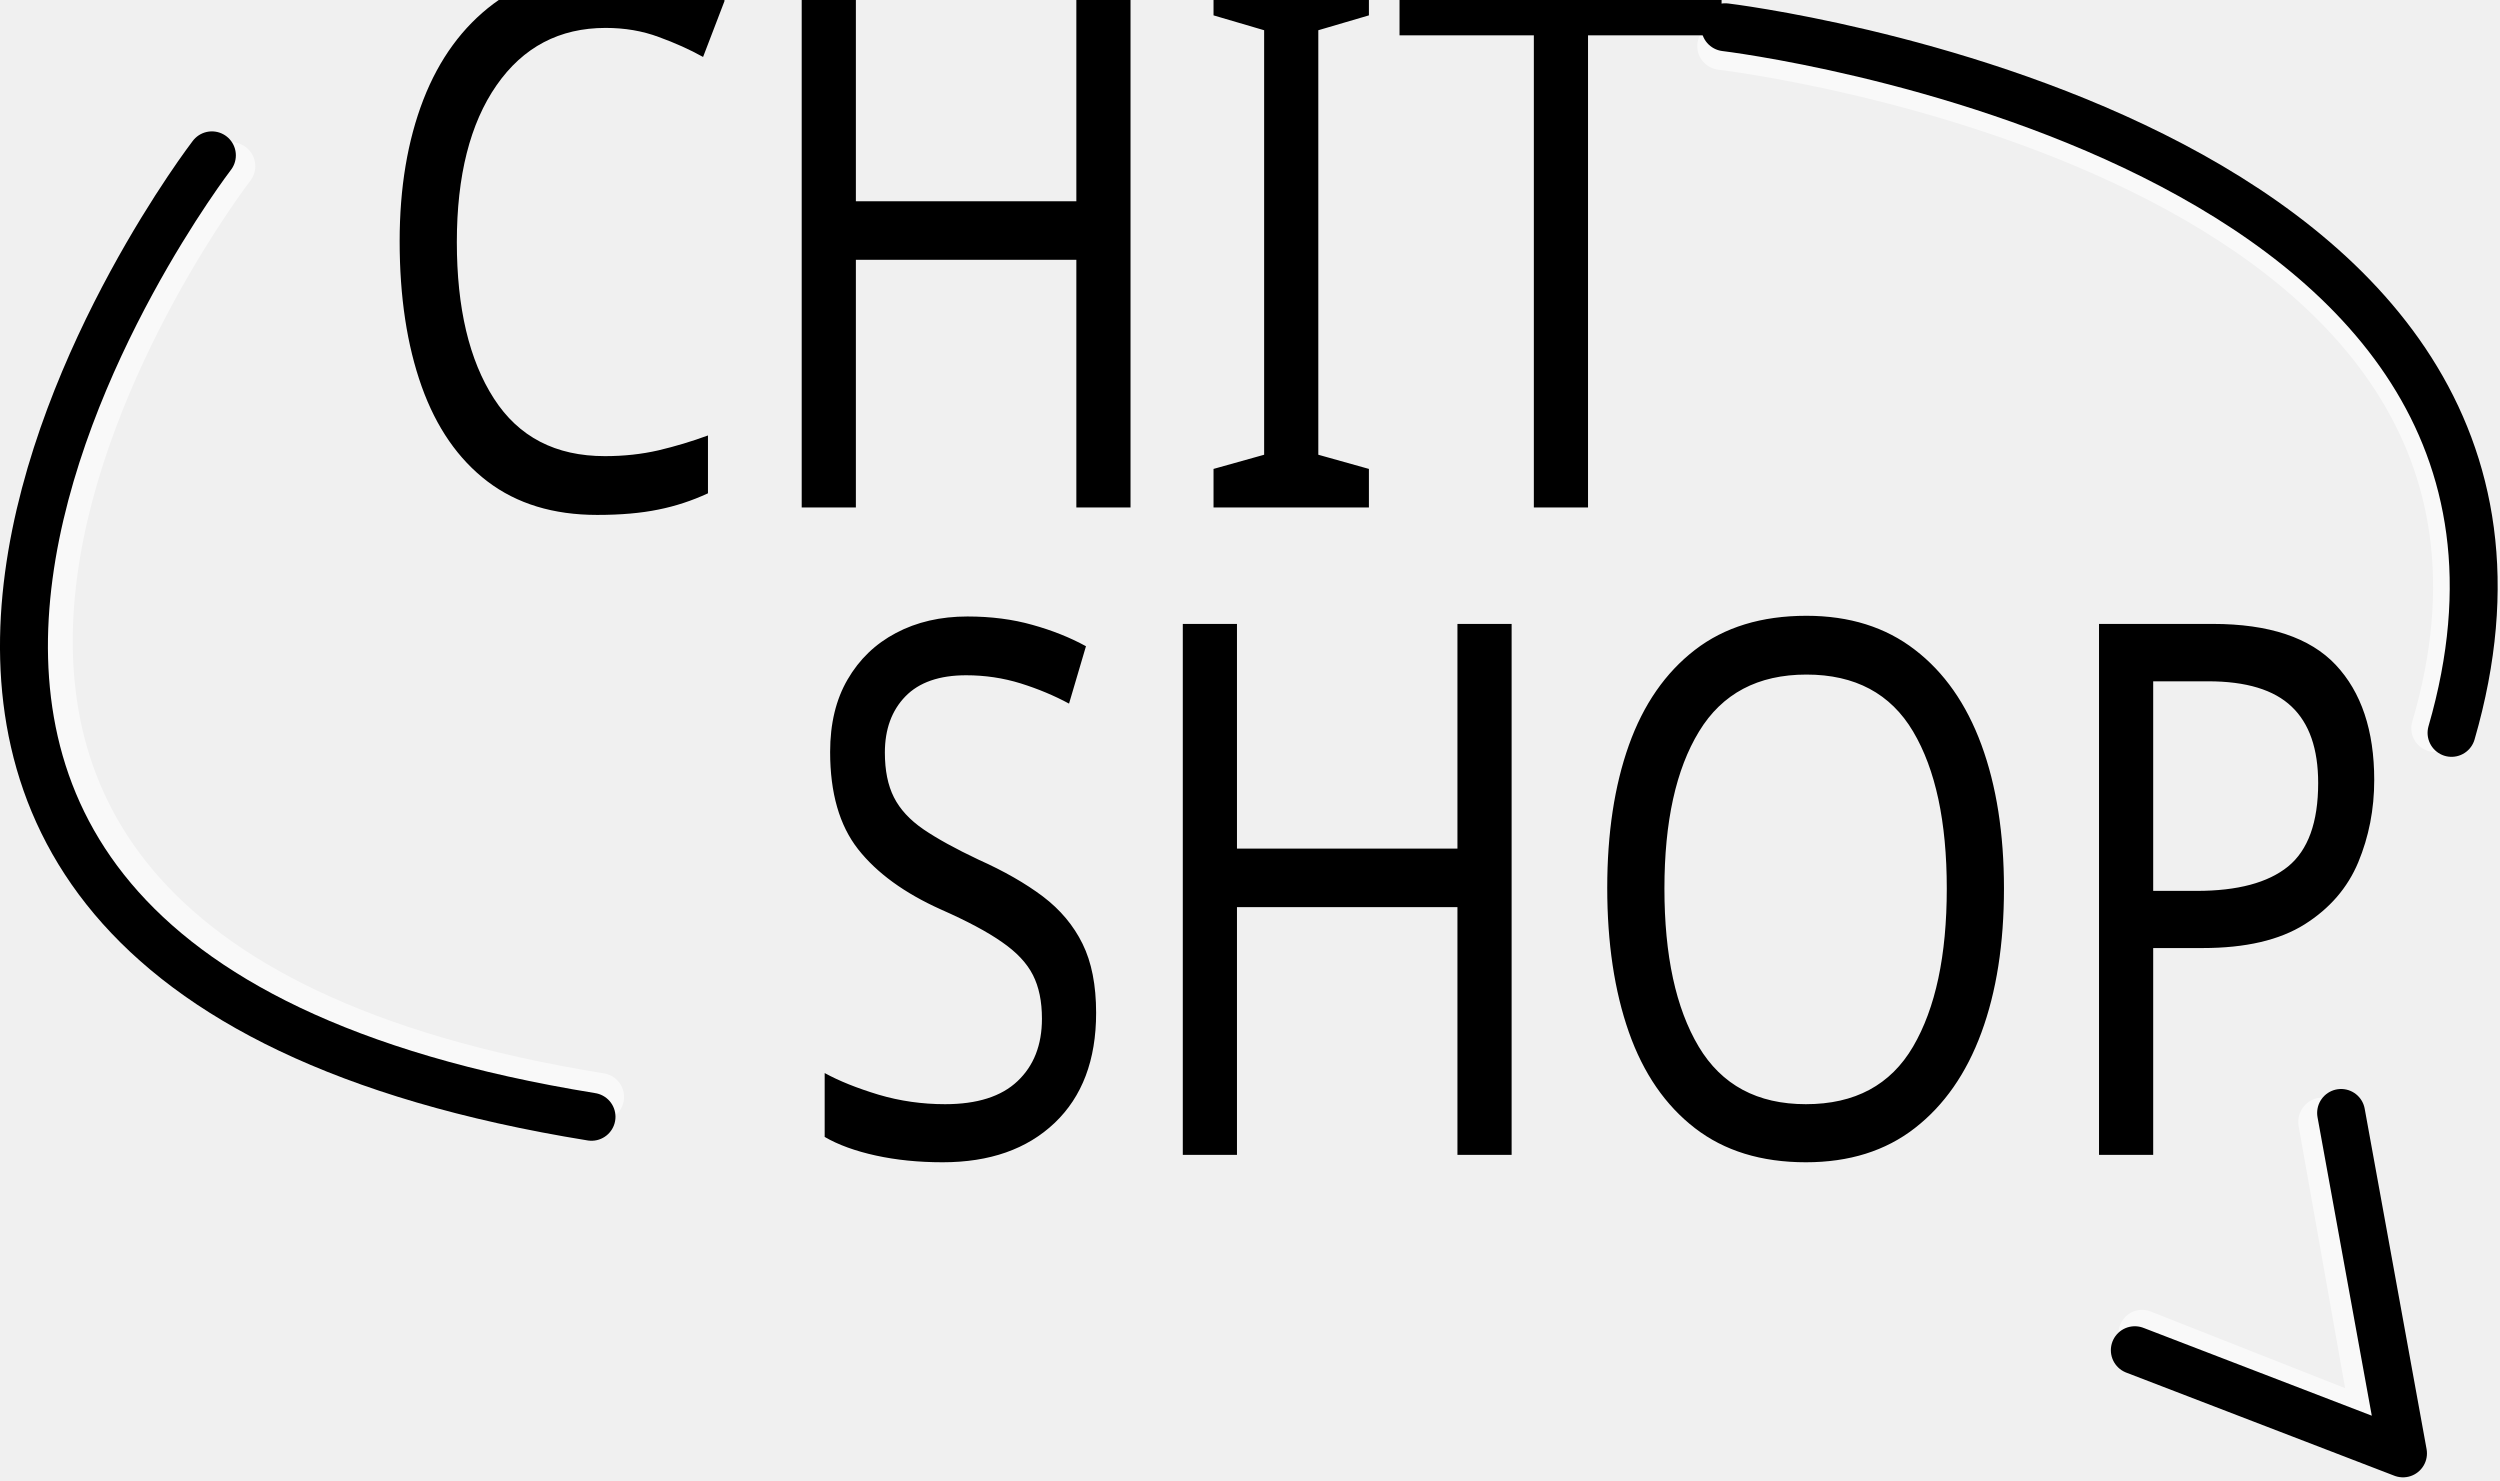
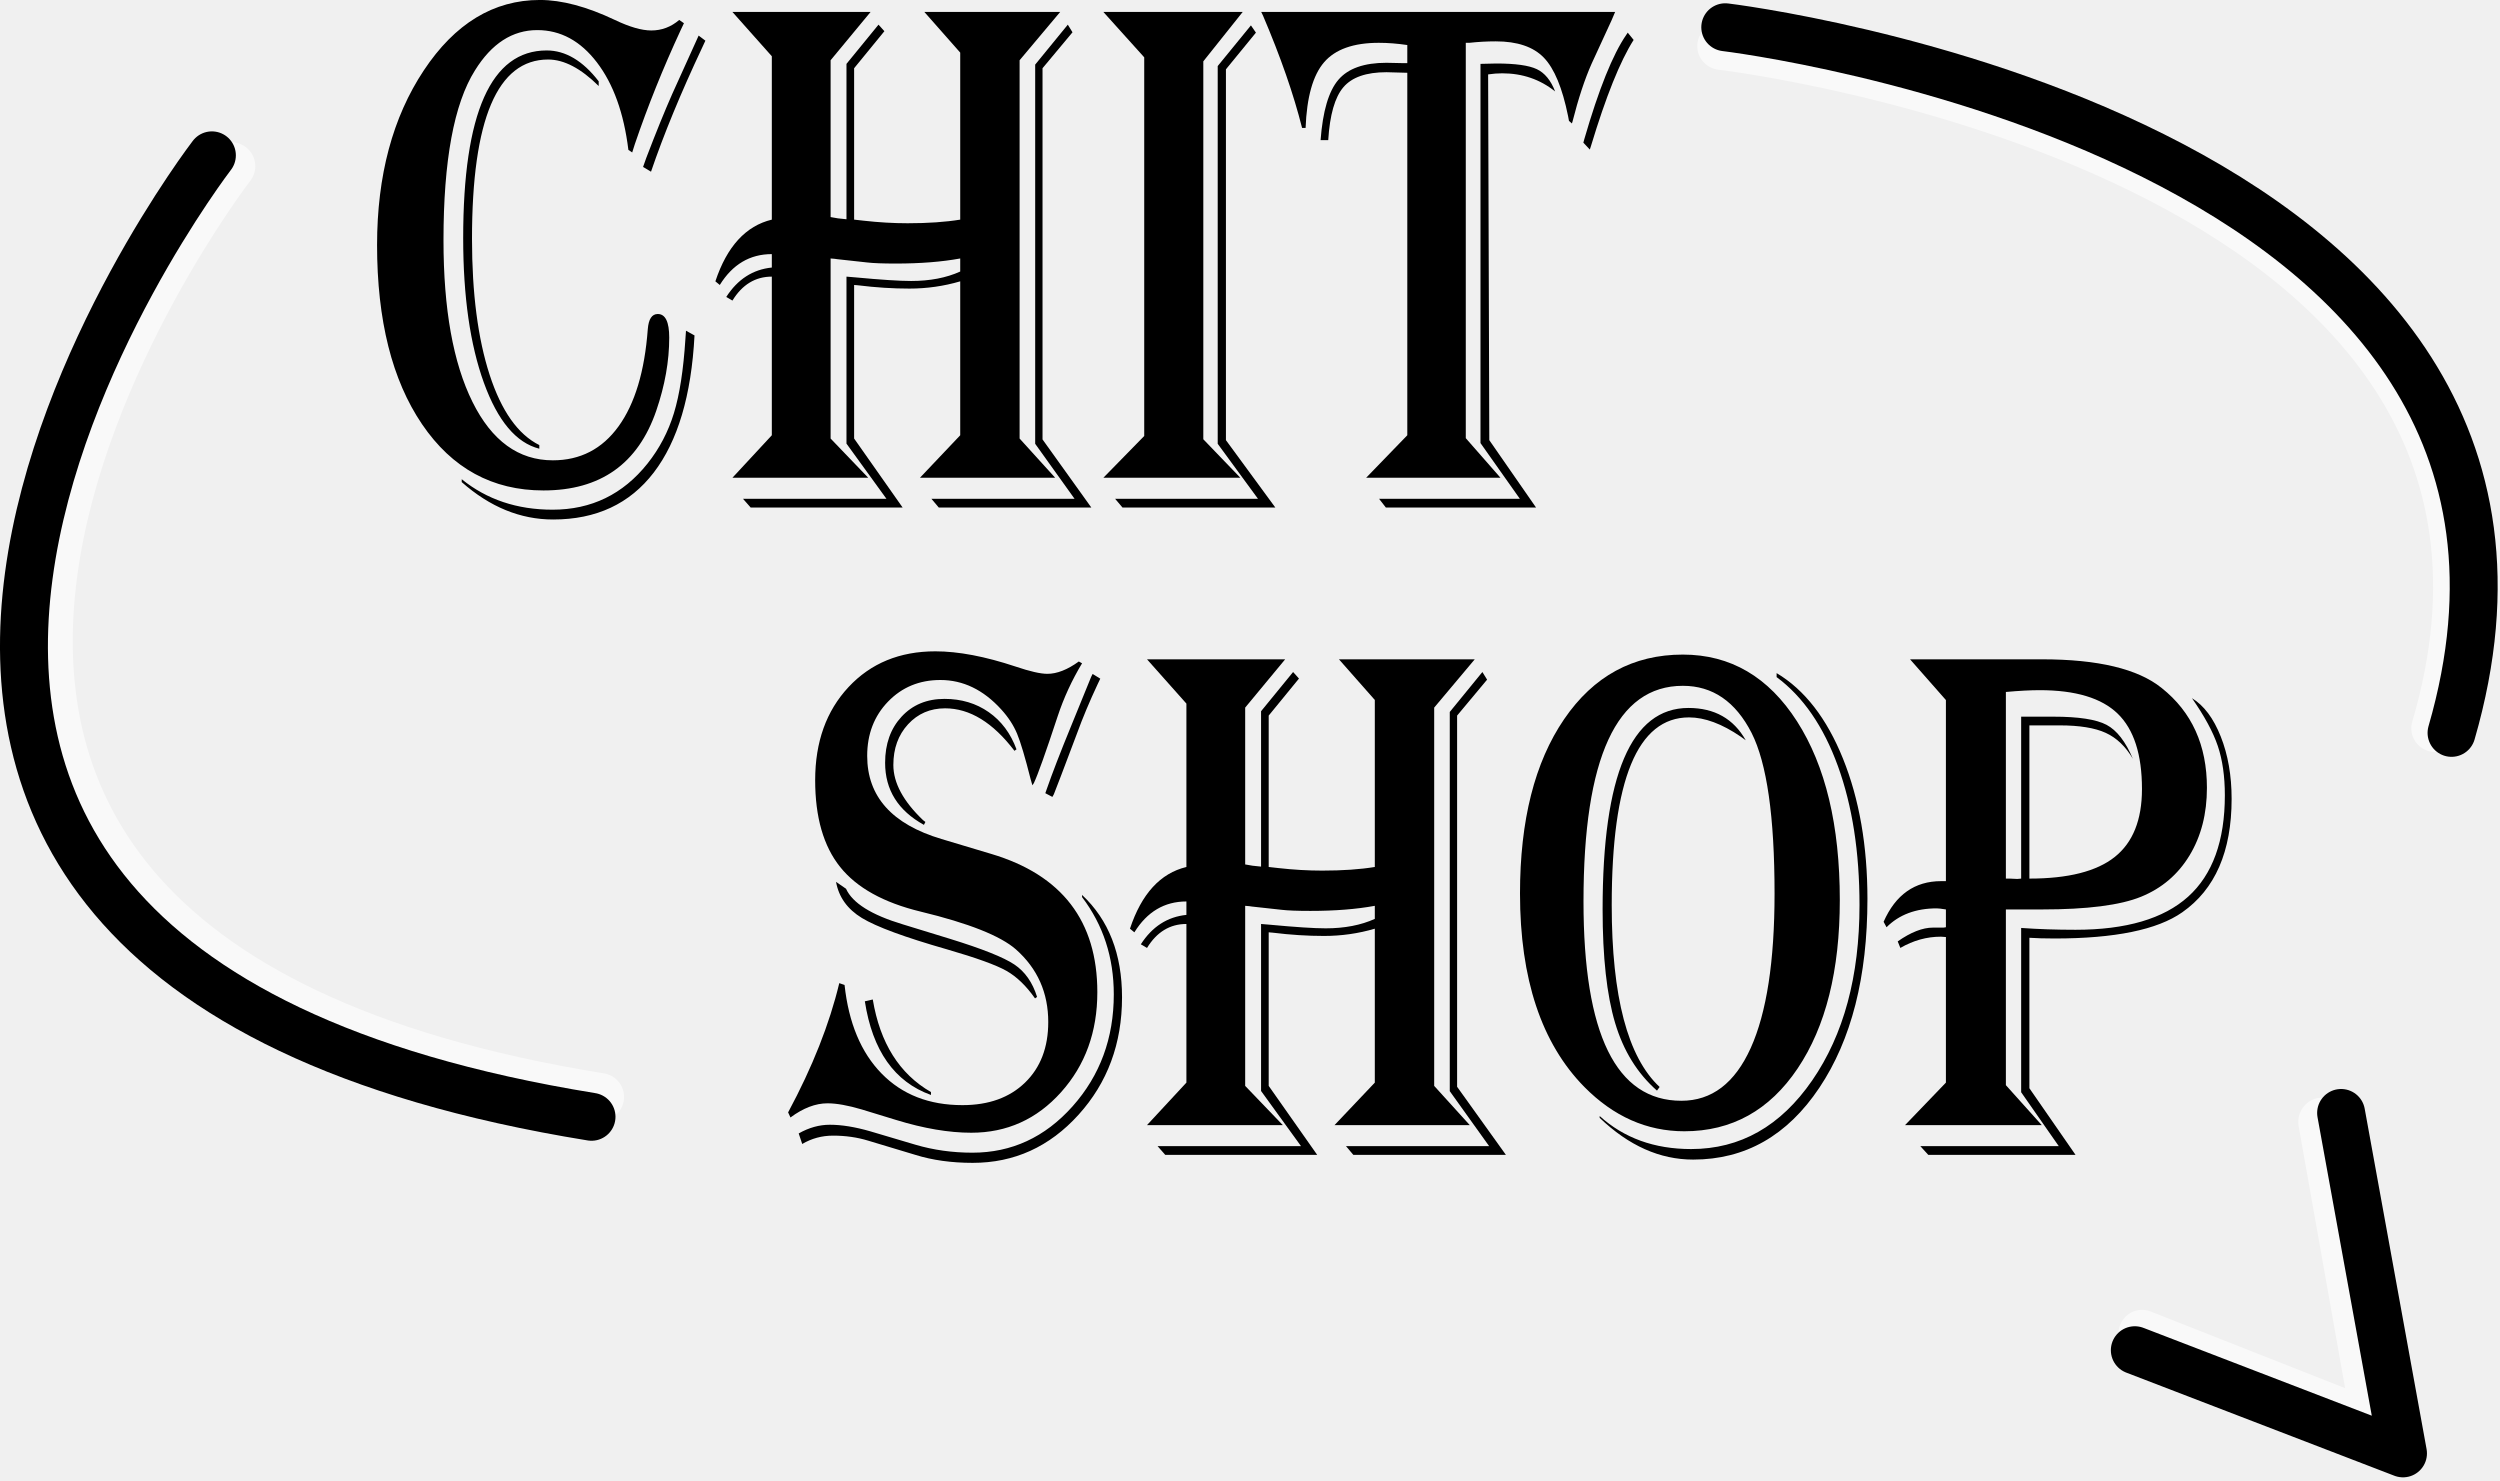
<svg xmlns="http://www.w3.org/2000/svg" width="100%" height="100%" viewBox="0 0 326 193" version="1.1" xml:space="preserve" style="fill-rule:evenodd;clip-rule:evenodd;stroke-linecap:round;stroke-linejoin:round;stroke-miterlimit:1.5;">
  <g transform="matrix(1,0,0,1,-857.077,-379.454)">
-     <g>
-       <g transform="matrix(0.872289,0,0,0.894083,-240.258,-292.453)">
-         <path d="M1605.11,915.14L1613.18,959.531L1578.21,946.079" style="fill:none;stroke:white;stroke-opacity:0.6;stroke-width:7.08px;" />
-       </g>
-       <g transform="matrix(0.983138,0,0,0.966785,154.518,245.807)">
-         <path d="M942.934,144.463C942.934,144.463 1060.24,158.454 1037.64,236.475" style="fill:none;stroke:white;stroke-opacity:0.6;stroke-width:6.41px;" />
-       </g>
-       <g transform="matrix(0.971412,0,0,0.968123,159.433,241.469)">
-         <path d="M749.226,164.91C749.226,164.91 669.052,269.298 798.729,290.283" style="fill:none;stroke:white;stroke-opacity:0.6;stroke-width:6.44px;" />
-       </g>
-       <g transform="matrix(1.56994,0,0,1.93911,165.843,-974.465)">
-         <g transform="matrix(50,0,0,50,575.153,732.346)">
-                 </g>
-         <text x="470.441px" y="732.346px" style="font-family:'Algerian', fantasy;font-stretch:extra-condensed;font-size:50px;">CHIT</text>
-       </g>
-       <g transform="matrix(1.56994,0,0,1.93911,222.051,-890.05)">
-         <g transform="matrix(50,0,0,50,590.338,732.346)">
-                 </g>
-         <text x="470.441px" y="732.346px" style="font-family:'Algerian', fantasy;font-stretch:extra-condensed;font-size:50px;">SHOP</text>
-       </g>
-       <g transform="matrix(1,0,0,1,135.482,234.801)">
-         <path d="M749.226,164.91C749.226,164.91 669.052,269.298 798.729,290.283" style="fill:none;stroke:black;stroke-width:6.25px;" />
-       </g>
-       <g transform="matrix(1,0,0,1,139.117,238.545)">
-         <path d="M942.934,144.463C942.934,144.463 1060.24,158.454 1037.64,236.475" style="fill:none;stroke:black;stroke-width:6.25px;" />
-       </g>
-       <g transform="matrix(1,0,0,1,-442.753,-390.557)">
-         <path d="M1605.11,915.14L1613.18,959.531L1578.21,946.079" style="fill:none;stroke:black;stroke-width:6.25px;" />
-       </g>
+     <g transform="matrix(0.872289,0,0,0.894083,-240.258,-292.453)">
+       <path d="M1605.11,915.14L1613.18,959.531L1578.21,946.079" style="fill:none;stroke:white;stroke-opacity:0.6;stroke-width:7.08px;" />
+     </g>
+     <g transform="matrix(0.983138,0,0,0.966785,154.518,245.807)">
+       <path d="M942.934,144.463C942.934,144.463 1060.24,158.454 1037.64,236.475" style="fill:none;stroke:white;stroke-opacity:0.6;stroke-width:6.41px;" />
+     </g>
+     <g transform="matrix(0.971412,0,0,0.968123,159.433,241.469)">
+       <path d="M749.226,164.91C749.226,164.91 669.052,269.298 798.729,290.283" style="fill:none;stroke:white;stroke-opacity:0.6;stroke-width:6.44px;" />
+     </g>
+     <g transform="matrix(1.56994,0,0,1.93911,165.843,-974.465)">
+       <path d="M497.101,699.778L496.832,700.241C495.368,702.797 494.098,705.352 493.024,707.907L492.804,708.469L492.487,708.298C492.112,705.824 491.242,703.863 489.874,702.414C488.507,700.966 486.855,700.241 484.918,700.241C482.851,700.241 481.126,701.145 479.743,702.951C478.001,705.197 477.13,709.006 477.13,714.377C477.13,719 477.932,722.621 479.535,725.241C481.138,727.862 483.364,729.172 486.212,729.172C488.491,729.172 490.31,728.411 491.669,726.889C493.028,725.368 493.838,723.191 494.098,720.359C494.163,719.675 494.44,719.333 494.928,719.333C495.563,719.333 495.88,719.862 495.88,720.92C495.88,722.499 495.522,724.135 494.806,725.827C493.292,729.408 490.167,731.198 485.431,731.198C481.199,731.198 477.838,729.713 475.348,726.743C472.858,723.772 471.613,719.756 471.613,714.695C471.613,710.023 472.907,706.109 475.494,702.951C478.082,699.794 481.297,698.215 485.138,698.215C486.961,698.215 489.036,698.663 491.364,699.558C492.584,700.03 493.593,700.266 494.391,700.266C495.254,700.266 496.027,700.03 496.71,699.558L497.101,699.778ZM490.021,704.001C488.54,702.813 487.14,702.219 485.822,702.219C481.606,702.219 479.498,706.239 479.498,714.279C479.498,717.942 479.987,720.989 480.963,723.423C481.94,725.856 483.315,727.431 485.089,728.147L485.089,728.391C483.169,728 481.635,726.523 480.487,723.96C479.34,721.396 478.766,718.153 478.766,714.231C478.766,705.816 481.077,701.609 485.7,701.609C487.262,701.609 488.702,702.3 490.021,703.684L490.021,704.001ZM497.98,720.774C497.719,724.81 496.592,727.882 494.598,729.99C492.605,732.098 489.817,733.152 486.237,733.152C483.519,733.152 480.988,732.313 478.644,730.637L478.644,730.442C480.727,731.809 483.242,732.492 486.188,732.492C489.41,732.492 492.039,731.459 494.074,729.392C495.066,728.383 495.799,727.251 496.271,725.998C496.743,724.745 497.06,723.085 497.223,721.018L497.272,720.456L497.98,720.774ZM498.883,700.952L498.615,701.42C496.84,704.472 495.424,707.253 494.367,709.763L493.707,709.443L493.976,708.828C494.79,707.105 495.506,705.677 496.124,704.545L498.077,701.05L498.322,700.61L498.883,700.952Z" style="fill-rule:nonzero;" />
+     </g>
+     <g transform="matrix(1.56994,0,0,1.93911,165.843,-974.465)">
+       <path d="M501.129,699.021L512.604,699.021L509.284,702.268L509.284,712.815C509.658,712.88 510.097,712.929 510.602,712.961L510.602,702.512L513.263,699.875L513.751,700.315L511.237,702.805L511.237,712.986L512.042,713.059C513.296,713.173 514.508,713.23 515.68,713.23C517.373,713.23 518.829,713.148 520.05,712.986L520.05,701.755L517.072,699.021L528.351,699.021L524.982,702.268L524.982,727.707L527.936,730.344L516.705,730.344L520.05,727.487L520.05,717.136C518.683,717.461 517.275,717.624 515.826,717.624C514.459,717.624 513.043,717.551 511.578,717.404L511.237,717.38L511.237,727.707L515.265,732.346L502.643,732.346L502.008,731.76L513.922,731.76L510.602,728.049L510.602,716.819L511.31,716.867C513.458,717.03 515.013,717.112 515.973,717.112C517.535,717.112 518.895,716.9 520.05,716.477L520.05,715.598C518.52,715.826 516.738,715.94 514.703,715.94C513.613,715.94 512.815,715.915 512.311,715.866L509.845,715.647C509.747,715.63 509.56,715.614 509.284,715.598L509.284,727.707L512.409,730.344L501.129,730.344L504.401,727.487L504.401,716.819C503.034,716.819 501.943,717.356 501.129,718.43L500.617,718.186C501.561,716.998 502.822,716.338 504.401,716.208L504.401,715.305C502.578,715.305 501.137,715.997 500.079,717.38L499.713,717.136C500.673,714.792 502.236,713.409 504.401,712.986L504.401,701.999L501.129,699.021ZM529.376,700.388L526.886,702.805L526.886,727.767L530.939,732.346L518.268,732.346L517.658,731.76L529.547,731.76L526.276,728.061L526.276,702.561L528.986,699.875L529.376,700.388Z" style="fill-rule:nonzero;" />
+     </g>
+     <g transform="matrix(1.56994,0,0,1.93911,165.843,-974.465)">
+       <path d="M531.94,699.021L543.512,699.021L540.241,702.341L540.241,727.756L543.317,730.344L531.94,730.344L535.333,727.536L535.333,702.072L531.94,699.021ZM544.611,700.412L542.12,702.878L542.12,727.816L546.222,732.346L533.527,732.346L532.916,731.76L544.782,731.76L541.437,728.061L541.437,702.658L544.196,699.924L544.611,700.412Z" style="fill-rule:nonzero;" />
+     </g>
+     <g transform="matrix(1.56994,0,0,1.93911,165.843,-974.465)">
+       <path d="M574.445,699.021C574.298,699.297 574.201,699.483 574.152,699.581L572.492,702.502C571.922,703.541 571.393,704.839 570.905,706.398L570.856,706.519L570.612,706.345L570.538,706.022C570.066,704.132 569.395,702.822 568.524,702.093C567.653,701.363 566.323,700.998 564.533,700.998C563.8,700.998 563.068,701.031 562.335,701.096L562.042,701.096L562.042,727.683L564.923,730.344L553.766,730.344L557.184,727.487L557.184,703.111L555.451,703.073C553.774,703.073 552.582,703.41 551.874,704.084C551.166,704.757 550.747,705.942 550.617,707.639L549.982,707.639C550.161,705.698 550.653,704.346 551.459,703.583C552.264,702.82 553.595,702.439 555.451,702.439L556.915,702.464L557.184,702.464L557.184,701.245C556.354,701.146 555.564,701.096 554.816,701.096C552.716,701.096 551.202,701.531 550.275,702.402C549.347,703.273 548.834,704.745 548.737,706.818L548.444,706.818C547.744,704.56 546.661,702.042 545.197,699.264L545.05,699.021L574.445,699.021ZM575.983,700.901C574.86,702.333 573.68,704.709 572.443,708.029L572.345,708.274L571.808,707.81L571.881,707.59C573.086,704.221 574.249,701.877 575.372,700.559L575.494,700.412L575.983,700.901ZM569.464,704.367C568.211,703.554 566.746,703.147 565.07,703.147C564.695,703.147 564.305,703.171 563.898,703.22L563.995,727.816L567.877,732.346L555.402,732.346L554.84,731.76L566.534,731.76L563.263,728.012L563.263,702.512L564.581,702.487C566.16,702.487 567.279,702.614 567.938,702.866C568.597,703.118 569.106,703.619 569.464,704.367Z" style="fill-rule:nonzero;" />
+     </g>
+     <g transform="matrix(1.56994,0,0,1.93911,222.051,-890.05)">
+       <path d="M494.367,699.289C493.52,700.429 492.845,701.617 492.34,702.854C491.347,705.295 490.688,706.793 490.363,707.346L490.241,707.492C490.175,707.313 490.127,707.175 490.094,707.077C489.638,705.612 489.264,704.595 488.971,704.026C488.678,703.456 488.239,702.911 487.653,702.39C486.172,701.071 484.487,700.412 482.599,700.412C480.857,700.412 479.409,700.897 478.253,701.865C477.098,702.833 476.52,704.05 476.52,705.515C476.52,708.249 478.579,710.113 482.697,711.106L486.823,712.107C492.698,713.523 495.636,716.623 495.636,721.408C495.636,724.078 494.631,726.32 492.621,728.134C490.611,729.949 488.125,730.857 485.162,730.857C483.307,730.857 481.232,730.572 478.937,730.002L476.08,729.294C474.925,729.017 473.973,728.879 473.224,728.879C472.231,728.879 471.206,729.196 470.148,729.831L469.952,729.489C471.971,726.446 473.387,723.549 474.201,720.798L474.64,720.92C474.982,723.475 476.007,725.461 477.716,726.877C479.425,728.293 481.663,729.001 484.43,729.001C486.611,729.001 488.344,728.497 489.63,727.487C490.916,726.478 491.559,725.119 491.559,723.41C491.559,721.441 490.664,719.813 488.873,718.528C487.588,717.616 484.951,716.77 480.963,715.988C477.887,715.386 475.657,714.385 474.274,712.986C472.89,711.586 472.199,709.641 472.199,707.151C472.199,704.579 473.122,702.492 474.97,700.888C476.817,699.285 479.222,698.484 482.184,698.484C484.088,698.484 486.31,698.825 488.849,699.509C490.037,699.834 490.916,699.997 491.486,699.997C492.283,699.997 493.154,699.721 494.098,699.167L494.367,699.289ZM495.88,700.322L495.66,700.697C494.993,701.848 494.423,702.948 493.951,703.998C492.812,706.448 492.169,707.815 492.023,708.099L491.901,708.274L491.315,708.024L491.412,707.799C491.884,706.699 492.568,705.265 493.463,703.498L495.123,700.2L495.245,700.005L495.88,700.322ZM488.751,705.173C486.961,703.269 485.04,702.317 482.99,702.317C481.753,702.317 480.727,702.675 479.913,703.391C479.1,704.107 478.693,705.018 478.693,706.125C478.693,707.33 479.515,708.567 481.159,709.836L481.354,709.958L481.232,710.154C479.083,709.193 478.009,707.802 478.009,705.979C478.009,704.709 478.465,703.676 479.376,702.878C480.288,702.081 481.476,701.682 482.941,701.682C484.34,701.682 485.565,701.979 486.615,702.573C487.665,703.167 488.434,704.001 488.922,705.075L488.751,705.173ZM494.367,714.865C496.58,716.542 497.687,718.837 497.687,721.75C497.687,724.859 496.482,727.492 494.074,729.648C491.665,731.805 488.735,732.883 485.284,732.883C483.527,732.883 481.94,732.704 480.524,732.346L476.618,731.394C475.706,731.166 474.729,731.052 473.688,731.052C472.76,731.052 471.906,731.239 471.124,731.613L470.831,730.905C471.678,730.515 472.54,730.32 473.419,730.32C474.396,730.32 475.511,730.466 476.764,730.759L480.524,731.662C482.021,732.02 483.6,732.199 485.26,732.199C488.515,732.199 491.286,731.162 493.573,729.087C495.86,727.011 497.003,724.501 497.003,721.555C497.003,719.065 496.124,716.884 494.367,715.012L494.367,714.865ZM476.984,721.897C477.586,724.826 479.197,726.902 481.818,728.122L481.818,728.318C478.79,727.439 476.959,725.339 476.325,722.019L476.984,721.897ZM473.932,713.987L474.762,714.45C475.299,715.411 476.87,716.208 479.474,716.843L483.405,717.82C486.074,718.487 487.852,719.061 488.739,719.541C489.626,720.021 490.257,720.749 490.631,721.726L490.46,721.823C489.728,720.977 488.934,720.359 488.08,719.968C487.225,719.577 485.586,719.097 483.16,718.528C479.645,717.714 477.285,717.01 476.08,716.416C474.876,715.822 474.16,715.012 473.932,713.987Z" style="fill-rule:nonzero;" />
+     </g>
+     <g transform="matrix(1.56994,0,0,1.93911,222.051,-890.05)">
+       <path d="M499.762,699.021L511.237,699.021L507.916,702.268L507.916,712.815C508.291,712.88 508.73,712.929 509.235,712.961L509.235,702.512L511.896,699.875L512.384,700.315L509.869,702.805L509.869,712.986L510.675,713.059C511.928,713.173 513.141,713.23 514.313,713.23C516.006,713.23 517.462,713.148 518.683,712.986L518.683,701.755L515.704,699.021L526.984,699.021L523.615,702.268L523.615,727.707L526.569,730.344L515.338,730.344L518.683,727.487L518.683,717.136C517.316,717.461 515.908,717.624 514.459,717.624C513.092,717.624 511.676,717.551 510.211,717.404L509.869,717.38L509.869,727.707L513.898,732.346L501.276,732.346L500.641,731.76L512.555,731.76L509.235,728.049L509.235,716.819L509.943,716.867C512.091,717.03 513.645,717.112 514.606,717.112C516.168,717.112 517.527,716.9 518.683,716.477L518.683,715.598C517.153,715.826 515.371,715.94 513.336,715.94C512.246,715.94 511.448,715.915 510.944,715.866L508.478,715.647C508.38,715.63 508.193,715.614 507.916,715.598L507.916,727.707L511.041,730.344L499.762,730.344L503.034,727.487L503.034,716.819C501.666,716.819 500.576,717.356 499.762,718.43L499.249,718.186C500.193,716.998 501.455,716.338 503.034,716.208L503.034,715.305C501.211,715.305 499.77,715.997 498.712,717.38L498.346,717.136C499.306,714.792 500.869,713.409 503.034,712.986L503.034,701.999L499.762,699.021ZM528.009,700.388L525.519,702.805L525.519,727.767L529.572,732.346L516.901,732.346L516.29,731.76L528.18,731.76L524.909,728.061L524.909,702.561L527.618,699.875L528.009,700.388Z" style="fill-rule:nonzero;" />
+     </g>
+     <g transform="matrix(1.56994,0,0,1.93911,222.051,-890.05)">
+       <path d="M549.493,704.465L549.078,704.221C547.516,703.358 546.084,702.927 544.782,702.927C540.501,702.927 538.361,707.134 538.361,715.549C538.361,721.701 539.687,725.779 542.34,727.78L542.12,728.025C540.493,726.869 539.333,725.351 538.641,723.471C537.95,721.591 537.604,719.048 537.604,715.842C537.604,706.809 539.98,702.292 544.733,702.292C546.897,702.292 548.484,703.016 549.493,704.465ZM544.269,698.703C548.224,698.703 551.386,700.201 553.754,703.195C556.122,706.19 557.306,710.194 557.306,715.207C557.306,719.944 556.138,723.72 553.803,726.535C551.467,729.351 548.33,730.759 544.391,730.759C541.282,730.759 538.515,729.766 536.09,727.78C532.526,724.851 530.743,720.513 530.743,714.768C530.743,709.852 531.964,705.946 534.406,703.049C536.847,700.152 540.135,698.703 544.269,698.703ZM544.269,700.803C538.768,700.803 536.017,705.637 536.017,715.305C536.017,724.24 538.727,728.708 544.147,728.708C546.67,728.708 548.59,727.524 549.909,725.156C551.227,722.788 551.886,719.325 551.886,714.768C551.886,709.608 551.251,706.011 549.982,703.977C548.647,701.861 546.743,700.803 544.269,700.803ZM552.057,699.948C554.384,701.071 556.224,702.992 557.575,705.71C558.925,708.428 559.601,711.57 559.601,715.134C559.601,720.375 558.27,724.607 555.609,727.829C552.948,731.052 549.453,732.663 545.123,732.663C542.356,732.663 539.769,731.727 537.36,729.856L537.36,729.734C539.378,731.215 541.909,731.955 544.952,731.955C549.038,731.955 552.391,730.417 555.011,727.341C557.631,724.265 558.942,720.334 558.942,715.549C558.942,711.985 558.344,708.868 557.147,706.198C555.951,703.529 554.254,701.535 552.057,700.217L552.057,699.948Z" style="fill-rule:nonzero;" />
+     </g>
+     <g transform="matrix(1.56994,0,0,1.93911,222.051,-890.05)">
+       <path d="M563.141,699.021L574.103,699.021C578.758,699.021 582.07,699.664 584.039,700.949C586.546,702.561 587.799,704.799 587.799,707.663C587.799,709.405 587.319,710.918 586.359,712.204C585.398,713.49 584.056,714.418 582.33,714.987C580.605,715.557 577.863,715.842 574.103,715.842L571.1,715.842L571.1,727.658L574.078,730.344L562.726,730.344L566.119,727.487L566.119,717.697C565.924,717.681 565.786,717.673 565.704,717.673C564.533,717.673 563.409,717.925 562.335,718.43L562.116,717.99C563.206,717.372 564.183,717.063 565.045,717.063L565.924,717.063L566.119,717.038L566.119,715.842C565.745,715.793 565.493,715.769 565.363,715.769C563.621,715.769 562.229,716.192 561.188,717.038L560.944,716.672C561.937,714.849 563.532,713.938 565.729,713.938L566.119,713.938L566.119,701.76L563.141,699.021ZM571.1,701.217L571.1,713.767L571.417,713.767L572.052,713.791C572.117,713.791 572.223,713.783 572.369,713.767L572.369,702.878L575.055,702.878C577.138,702.878 578.607,703.061 579.462,703.427C580.316,703.794 581.045,704.555 581.647,705.71C581.045,704.88 580.292,704.298 579.388,703.965C578.485,703.631 577.212,703.464 575.568,703.464L573.053,703.464L573.053,713.767C576.276,713.767 578.64,713.282 580.145,712.311C581.651,711.341 582.404,709.819 582.404,707.745C582.404,705.42 581.732,703.731 580.389,702.677C579.047,701.623 576.886,701.096 573.908,701.096C573.143,701.096 572.207,701.136 571.1,701.217ZM586.554,701.633C587.547,702.122 588.344,702.982 588.947,704.213C589.549,705.443 589.85,706.841 589.85,708.406C589.85,711.943 588.483,714.486 585.748,716.035C583.681,717.208 580.149,717.795 575.153,717.795C574.323,717.795 573.623,717.779 573.053,717.747L573.053,727.865L576.886,732.346L564.655,732.346L563.995,731.76L575.494,731.76L572.369,728.134L572.369,717.086C573.785,717.168 575.291,717.209 576.886,717.209C581.085,717.209 584.202,716.467 586.237,714.984C588.271,713.501 589.288,711.227 589.288,708.162C589.288,706.89 589.093,705.786 588.702,704.848C588.312,703.911 587.596,702.839 586.554,701.633Z" style="fill-rule:nonzero;" />
+     </g>
+     <g transform="matrix(1,0,0,1,135.482,234.801)">
+       <path d="M749.226,164.91C749.226,164.91 669.052,269.298 798.729,290.283" style="fill:none;stroke:black;stroke-width:6.25px;" />
+     </g>
+     <g transform="matrix(1,0,0,1,139.117,238.545)">
+       <path d="M942.934,144.463C942.934,144.463 1060.24,158.454 1037.64,236.475" style="fill:none;stroke:black;stroke-width:6.25px;" />
+     </g>
+     <g transform="matrix(1,0,0,1,-442.753,-390.557)">
+       <path d="M1605.11,915.14L1613.18,959.531L1578.21,946.079" style="fill:none;stroke:black;stroke-width:6.25px;" />
    </g>
  </g>
</svg>
